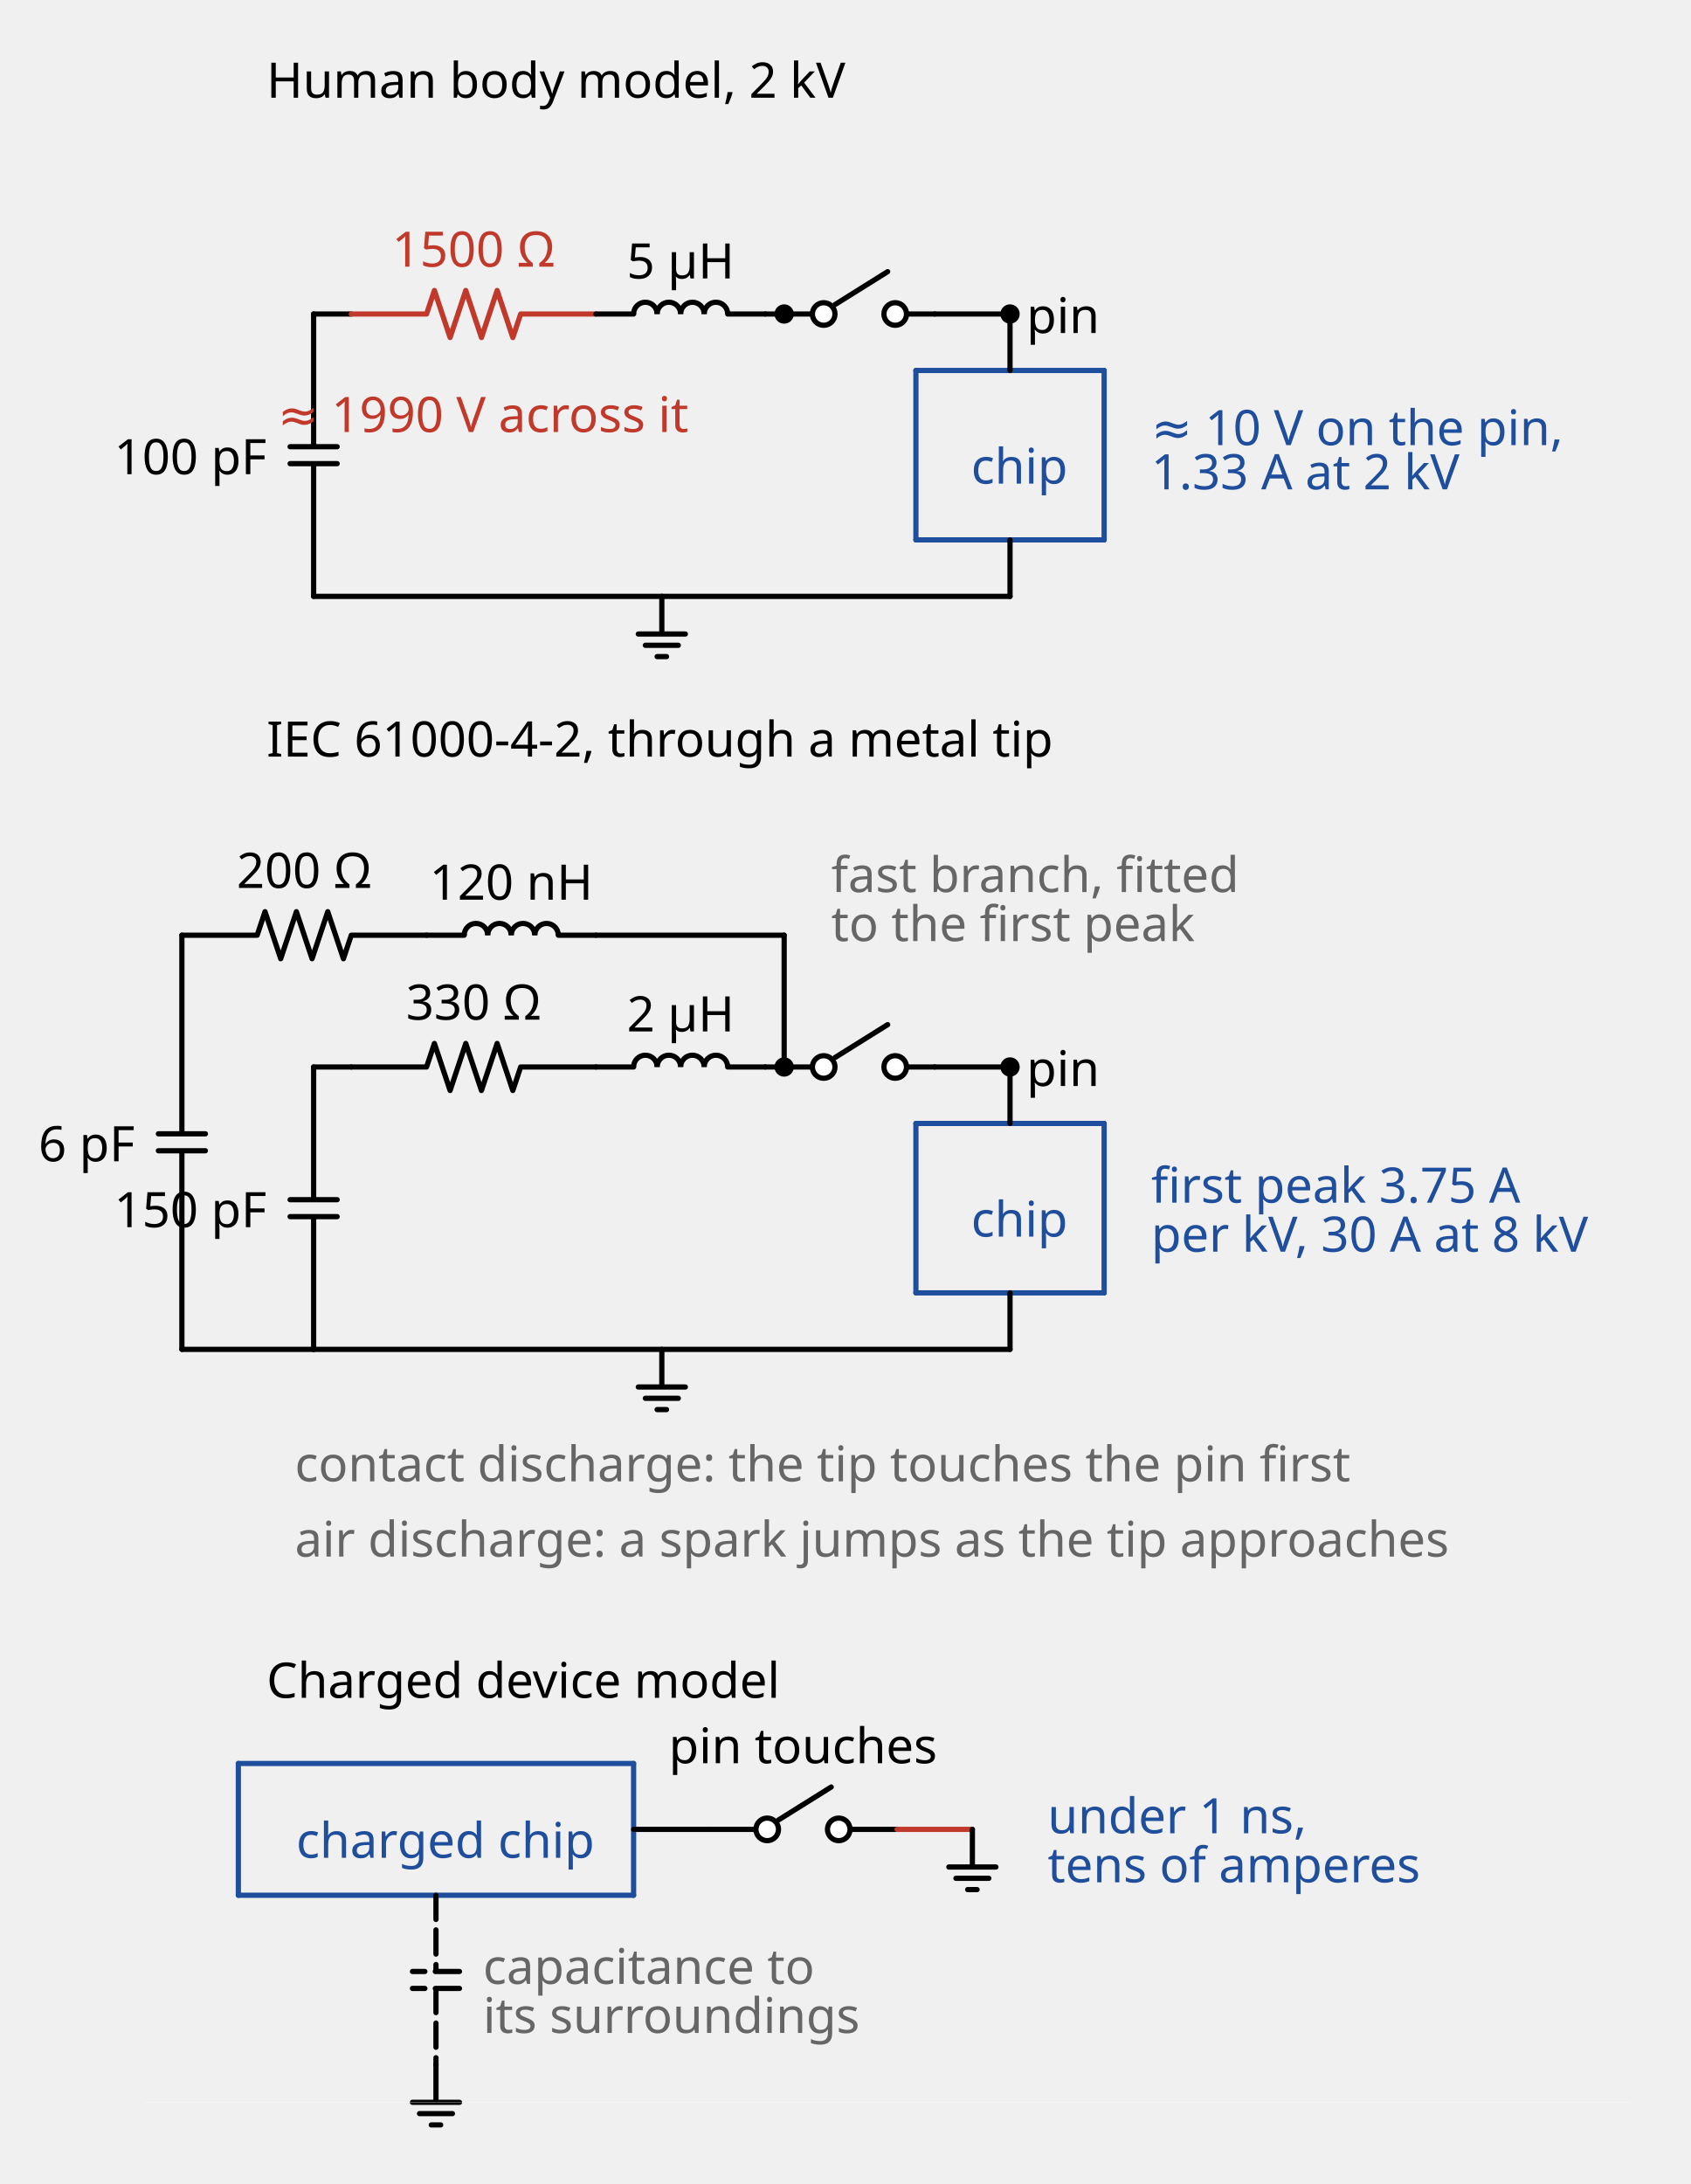
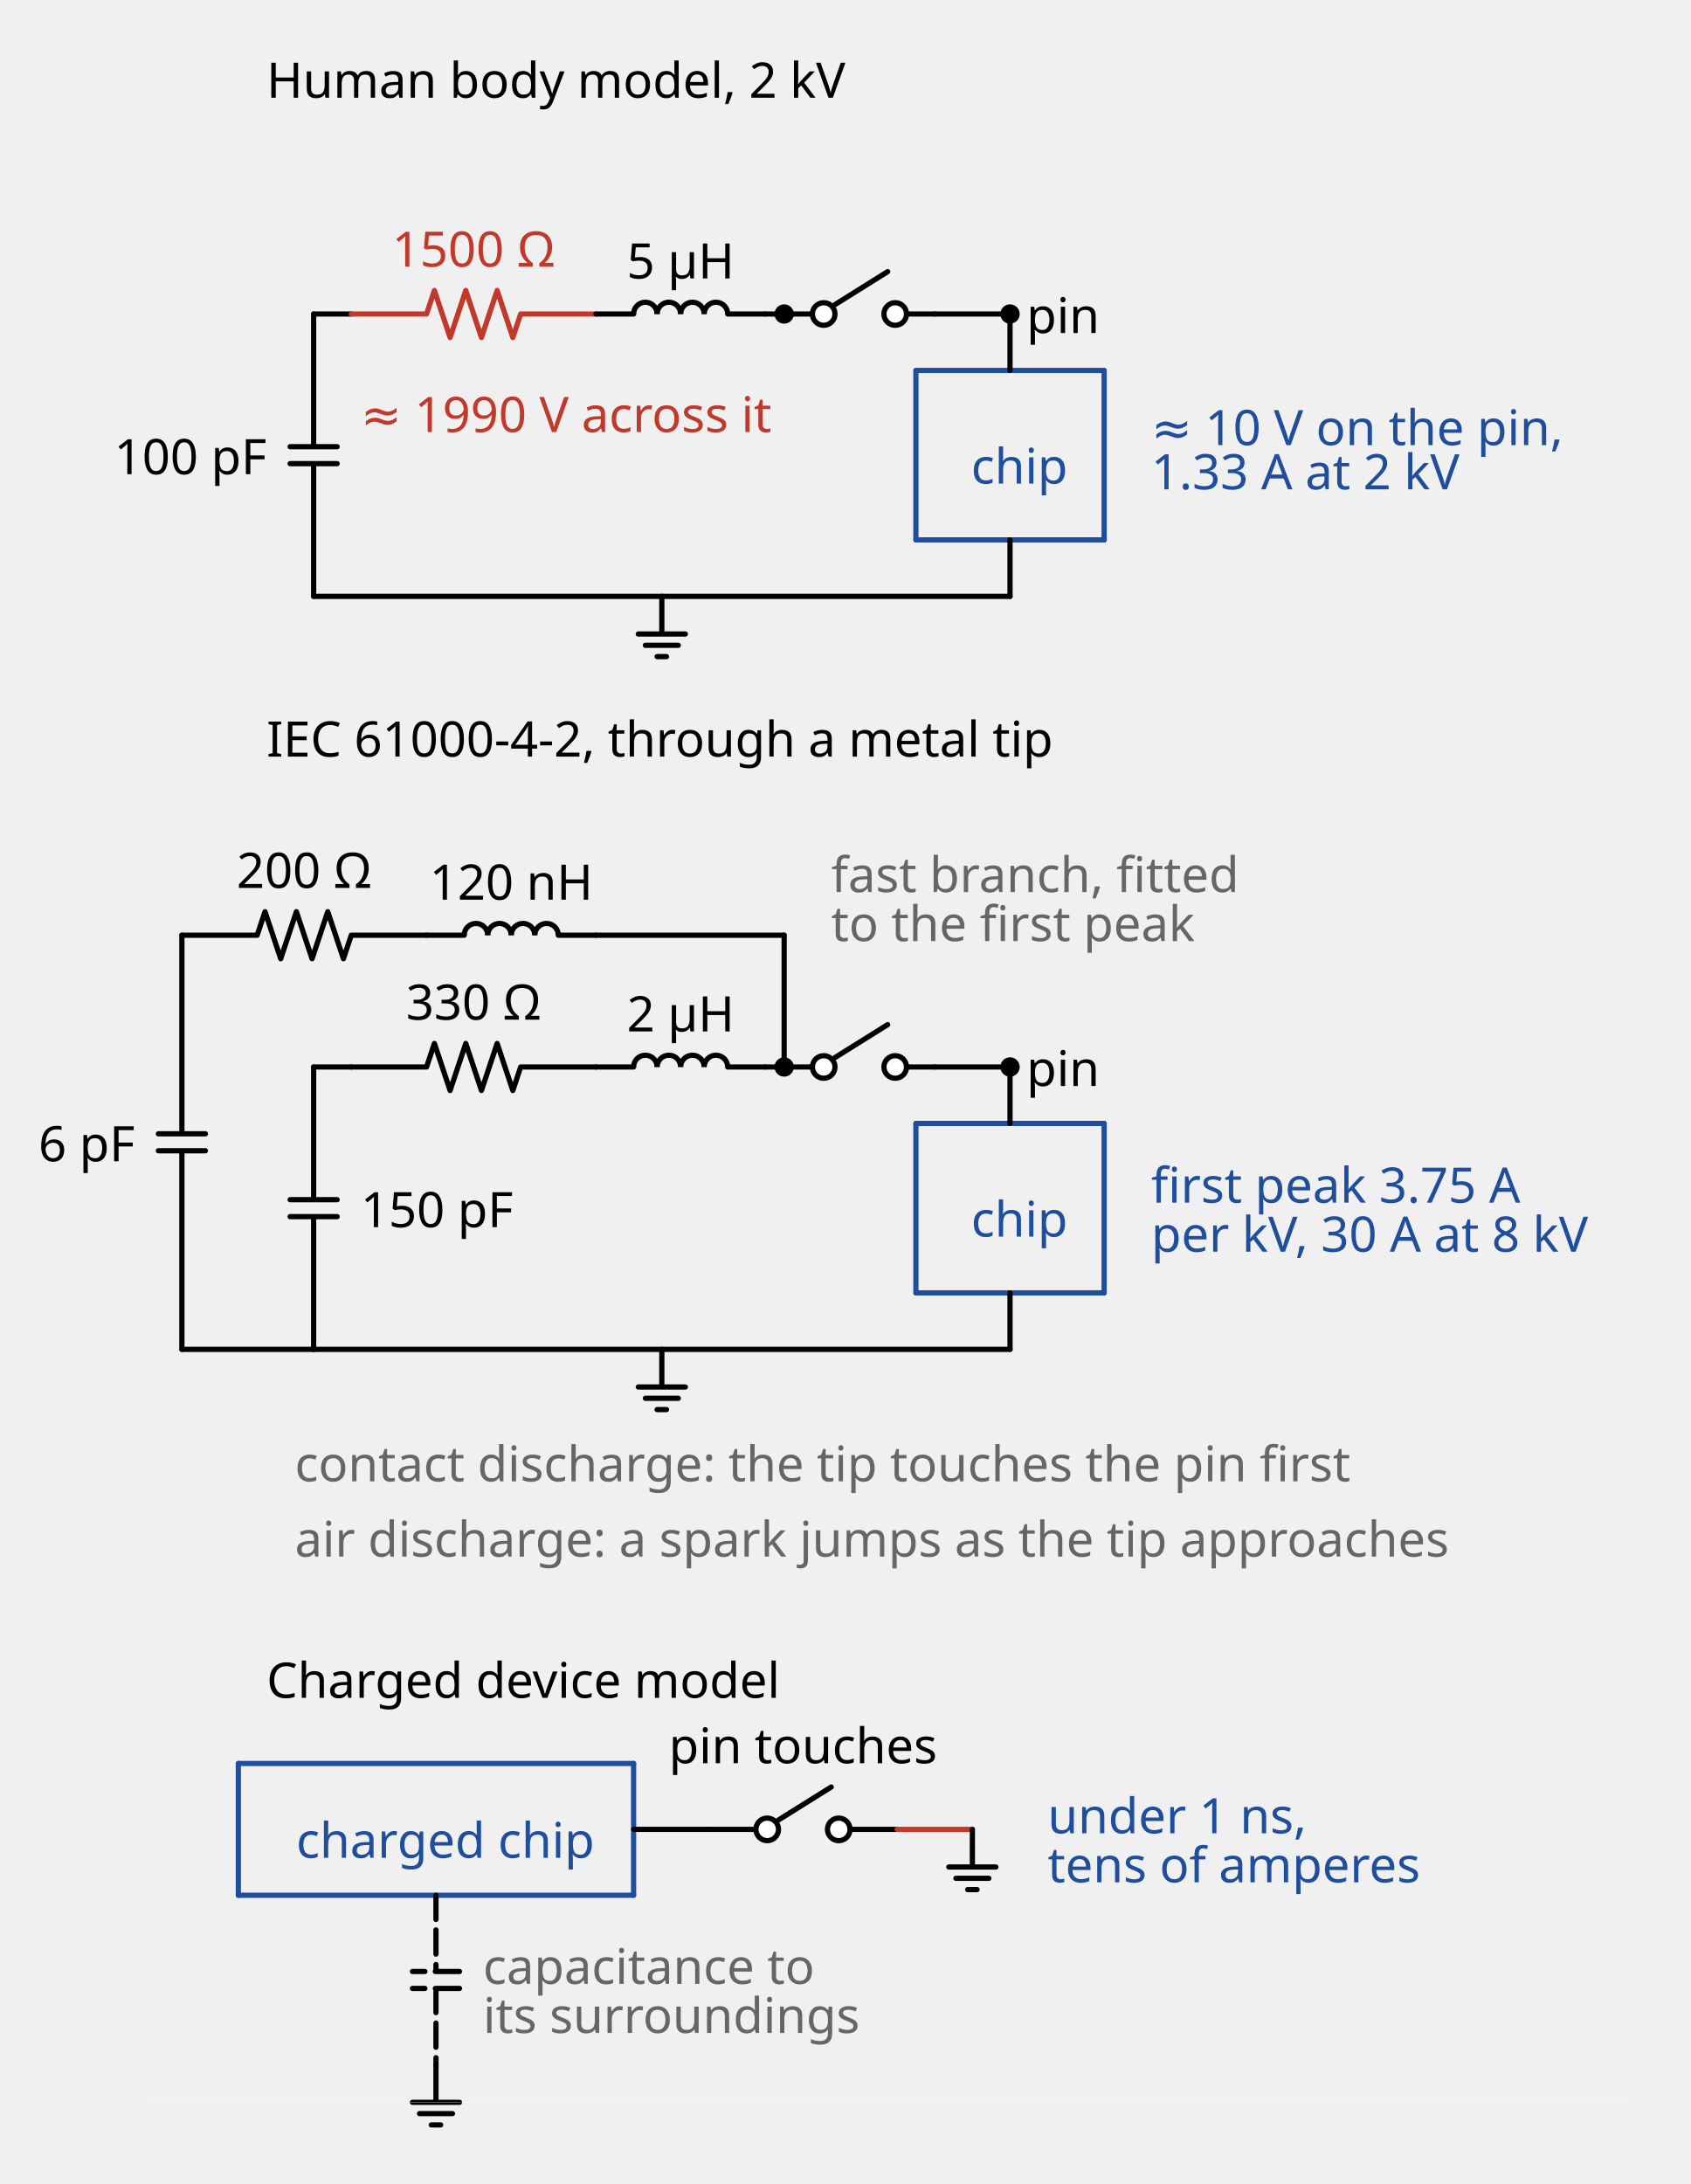
<svg xmlns="http://www.w3.org/2000/svg" xml:lang="en" height="668.272pt" width="517.264pt" viewBox="-78.704 -487.76 517.264 668.272">
  <path d="M 115.2 -391.68 a 3.6 3.6 0 1 1 7.2 0" style="stroke:black;fill:none;stroke-width:1.6;stroke-dasharray:-;" />
  <path d="M 122.4 -391.68 a 3.6 3.6 0 1 1 7.2 0" style="stroke:black;fill:none;stroke-width:1.6;stroke-dasharray:-;" />
  <path d="M 129.6 -391.68 a 3.6 3.6 0 1 1 7.2 0" style="stroke:black;fill:none;stroke-width:1.6;stroke-dasharray:-;" />
  <path d="M 136.8 -391.68 a 3.6 3.6 0 1 1 7.2 0" style="stroke:black;fill:none;stroke-width:1.6;stroke-dasharray:-;" />
  <path d="M 115.2 -161.28 a 3.6 3.6 0 1 1 7.2 0" style="stroke:black;fill:none;stroke-width:1.6;stroke-dasharray:-;" />
  <path d="M 122.4 -161.28 a 3.6 3.6 0 1 1 7.2 0" style="stroke:black;fill:none;stroke-width:1.6;stroke-dasharray:-;" />
  <path d="M 129.6 -161.28 a 3.6 3.6 0 1 1 7.2 0" style="stroke:black;fill:none;stroke-width:1.6;stroke-dasharray:-;" />
  <path d="M 136.8 -161.28 a 3.6 3.6 0 1 1 7.2 0" style="stroke:black;fill:none;stroke-width:1.6;stroke-dasharray:-;" />
  <path d="M 63.36 -201.6 a 3.6 3.6 0 1 1 7.2 0" style="stroke:black;fill:none;stroke-width:1.6;stroke-dasharray:-;" />
  <path d="M 70.56 -201.6 a 3.6 3.6 0 1 1 7.2 0" style="stroke:black;fill:none;stroke-width:1.6;stroke-dasharray:-;" />
  <path d="M 77.76 -201.6 a 3.6 3.6 0 1 1 7.2 0" style="stroke:black;fill:none;stroke-width:1.6;stroke-dasharray:-;" />
  <path d="M 84.96 -201.6 a 3.6 3.6 0 1 1 7.2 0" style="stroke:black;fill:none;stroke-width:1.6;stroke-dasharray:-;" />
  <path d="M 17.28,-305.28 L 17.28,-345.888 M 10.08,-345.888 L 24.48,-345.888 M 10.08,-351.072 L 24.48,-351.072 M 17.28,-351.072 L 17.28,-391.68" style="stroke:black;fill:none;stroke-width:1.6;stroke-dasharray:-;stroke-linecap:round;stroke-linejoin:round;" />
  <path d="M 17.28,-391.68 L 23.04,-391.68 L 28.8,-391.68" style="stroke:black;fill:none;stroke-width:1.6;stroke-dasharray:-;stroke-linecap:round;stroke-linejoin:round;" />
  <path d="M 28.8,-391.68 L 51.84,-391.68 L 54.24,-398.88 L 59.04,-384.48 L 63.84,-398.88 L 68.64,-384.48 L 73.44,-398.88 L 78.24,-384.48 L 80.64,-391.68 L 103.68,-391.68" style="stroke:#c0392b;fill:none;stroke-width:1.6;stroke-dasharray:-;stroke-linecap:round;stroke-linejoin:round;" />
  <path d="M 103.68,-391.68 L 115.2,-391.68 M 144,-391.68 L 155.52,-391.68" style="stroke:black;fill:none;stroke-width:1.6;stroke-dasharray:-;stroke-linecap:round;stroke-linejoin:round;" />
  <path d="M 155.52,-391.68 L 158.4,-391.68 L 161.28,-391.68" style="stroke:black;fill:none;stroke-width:1.6;stroke-dasharray:-;stroke-linecap:round;stroke-linejoin:round;" />
  <path d="M 161.28,-391.68 L 169.92,-391.68 M 176.832,-394.56 L 192.96,-404.64 M 198.72,-391.68 L 207.36,-391.68" style="stroke:black;fill:none;stroke-width:1.6;stroke-dasharray:-;stroke-linecap:round;stroke-linejoin:round;" />
  <path d="M 207.36,-391.68 L 218.88,-391.68 L 230.4,-391.68" style="stroke:black;fill:none;stroke-width:1.6;stroke-dasharray:-;stroke-linecap:round;stroke-linejoin:round;" />
  <path d="M 201.6,-322.56 L 230.4,-322.56 L 259.2,-322.56" style="stroke:#1f4e9c;fill:none;stroke-width:1.6;stroke-dasharray:-;stroke-linecap:round;stroke-linejoin:round;" />
  <path d="M 259.2,-322.56 L 259.2,-348.48 L 259.2,-374.4" style="stroke:#1f4e9c;fill:none;stroke-width:1.6;stroke-dasharray:-;stroke-linecap:round;stroke-linejoin:round;" />
  <path d="M 259.2,-374.4 L 230.4,-374.4 L 201.6,-374.4" style="stroke:#1f4e9c;fill:none;stroke-width:1.6;stroke-dasharray:-;stroke-linecap:round;stroke-linejoin:round;" />
  <path d="M 201.6,-374.4 L 201.6,-348.48 L 201.6,-322.56" style="stroke:#1f4e9c;fill:none;stroke-width:1.6;stroke-dasharray:-;stroke-linecap:round;stroke-linejoin:round;" />
  <path d="M 230.4,-391.68 L 230.4,-383.04 L 230.4,-374.4" style="stroke:black;fill:none;stroke-width:1.6;stroke-dasharray:-;stroke-linecap:round;stroke-linejoin:round;" />
  <path d="M 230.4,-322.56 L 230.4,-313.92 L 230.4,-305.28" style="stroke:black;fill:none;stroke-width:1.6;stroke-dasharray:-;stroke-linecap:round;stroke-linejoin:round;" />
  <path d="M 17.28,-305.28 L 123.84,-305.28 L 230.4,-305.28" style="stroke:black;fill:none;stroke-width:1.6;stroke-dasharray:-;stroke-linecap:round;stroke-linejoin:round;" />
  <path d="M 123.84,-305.28 L 123.84,-293.76 L 116.64,-293.76 L 131.04,-293.76 M 118.8,-290.304 L 128.88,-290.304 M 122.4,-286.848 L 125.28,-286.848" style="stroke:black;fill:none;stroke-width:1.6;stroke-dasharray:-;stroke-linecap:round;stroke-linejoin:round;" />
  <path d="M 17.28,-74.88 L 17.28,-115.488 M 10.08,-115.488 L 24.48,-115.488 M 10.08,-120.672 L 24.48,-120.672 M 17.28,-120.672 L 17.28,-161.28" style="stroke:black;fill:none;stroke-width:1.6;stroke-dasharray:-;stroke-linecap:round;stroke-linejoin:round;" />
  <path d="M 17.28,-161.28 L 23.04,-161.28 L 28.8,-161.28" style="stroke:black;fill:none;stroke-width:1.6;stroke-dasharray:-;stroke-linecap:round;stroke-linejoin:round;" />
  <path d="M 28.8,-161.28 L 51.84,-161.28 L 54.24,-168.48 L 59.04,-154.08 L 63.84,-168.48 L 68.64,-154.08 L 73.44,-168.48 L 78.24,-154.08 L 80.64,-161.28 L 103.68,-161.28" style="stroke:black;fill:none;stroke-width:1.6;stroke-dasharray:-;stroke-linecap:round;stroke-linejoin:round;" />
  <path d="M 103.68,-161.28 L 115.2,-161.28 M 144,-161.28 L 155.52,-161.28" style="stroke:black;fill:none;stroke-width:1.6;stroke-dasharray:-;stroke-linecap:round;stroke-linejoin:round;" />
  <path d="M 155.52,-161.28 L 158.4,-161.28 L 161.28,-161.28" style="stroke:black;fill:none;stroke-width:1.6;stroke-dasharray:-;stroke-linecap:round;stroke-linejoin:round;" />
  <path d="M 161.28,-161.28 L 169.92,-161.28 M 176.832,-164.16 L 192.96,-174.24 M 198.72,-161.28 L 207.36,-161.28" style="stroke:black;fill:none;stroke-width:1.6;stroke-dasharray:-;stroke-linecap:round;stroke-linejoin:round;" />
  <path d="M 207.36,-161.28 L 218.88,-161.28 L 230.4,-161.28" style="stroke:black;fill:none;stroke-width:1.6;stroke-dasharray:-;stroke-linecap:round;stroke-linejoin:round;" />
  <path d="M 201.6,-92.16 L 230.4,-92.16 L 259.2,-92.16" style="stroke:#1f4e9c;fill:none;stroke-width:1.6;stroke-dasharray:-;stroke-linecap:round;stroke-linejoin:round;" />
  <path d="M 259.2,-92.16 L 259.2,-118.08 L 259.2,-144" style="stroke:#1f4e9c;fill:none;stroke-width:1.6;stroke-dasharray:-;stroke-linecap:round;stroke-linejoin:round;" />
  <path d="M 259.2,-144.0 L 230.4,-144 L 201.6,-144" style="stroke:#1f4e9c;fill:none;stroke-width:1.6;stroke-dasharray:-;stroke-linecap:round;stroke-linejoin:round;" />
  <path d="M 201.6,-144.0 L 201.6,-118.08 L 201.6,-92.16" style="stroke:#1f4e9c;fill:none;stroke-width:1.6;stroke-dasharray:-;stroke-linecap:round;stroke-linejoin:round;" />
  <path d="M 230.4,-161.28 L 230.4,-152.64 L 230.4,-144" style="stroke:black;fill:none;stroke-width:1.6;stroke-dasharray:-;stroke-linecap:round;stroke-linejoin:round;" />
  <path d="M 230.4,-92.16 L 230.4,-83.52 L 230.4,-74.88" style="stroke:black;fill:none;stroke-width:1.6;stroke-dasharray:-;stroke-linecap:round;stroke-linejoin:round;" />
  <path d="M 17.28,-74.88 L 123.84,-74.88 L 230.4,-74.88" style="stroke:black;fill:none;stroke-width:1.6;stroke-dasharray:-;stroke-linecap:round;stroke-linejoin:round;" />
  <path d="M 123.84,-74.88 L 123.84,-63.36 L 116.64,-63.36 L 131.04,-63.36 M 118.8,-59.904 L 128.88,-59.904 M 122.4,-56.448 L 125.28,-56.448" style="stroke:black;fill:none;stroke-width:1.6;stroke-dasharray:-;stroke-linecap:round;stroke-linejoin:round;" />
  <path d="M -23.04,-74.88 L -2.88,-74.88 L 17.28,-74.88" style="stroke:black;fill:none;stroke-width:1.6;stroke-dasharray:-;stroke-linecap:round;stroke-linejoin:round;" />
  <path d="M -23.04,-74.88 L -23.04,-135.648 M -30.24,-135.648 L -15.84,-135.648 M -30.24,-140.832 L -15.84,-140.832 M -23.04,-140.832 L -23.04,-201.6" style="stroke:black;fill:none;stroke-width:1.6;stroke-dasharray:-;stroke-linecap:round;stroke-linejoin:round;" />
  <path d="M -23.04,-201.6 L 0,-201.6 L 2.4,-208.8 L 7.2,-194.4 L 12,-208.8 L 16.8,-194.4 L 21.6,-208.8 L 26.4,-194.4 L 28.8,-201.6 L 51.84,-201.6" style="stroke:black;fill:none;stroke-width:1.6;stroke-dasharray:-;stroke-linecap:round;stroke-linejoin:round;" />
  <path d="M 51.84,-201.6 L 63.36,-201.6 M 92.16,-201.6 L 103.68,-201.6" style="stroke:black;fill:none;stroke-width:1.6;stroke-dasharray:-;stroke-linecap:round;stroke-linejoin:round;" />
  <path d="M 103.68,-201.6 L 132.48,-201.6 L 161.28,-201.6" style="stroke:black;fill:none;stroke-width:1.6;stroke-dasharray:-;stroke-linecap:round;stroke-linejoin:round;" />
  <path d="M 161.28,-201.6 L 161.28,-181.44 L 161.28,-161.28" style="stroke:black;fill:none;stroke-width:1.6;stroke-dasharray:-;stroke-linecap:round;stroke-linejoin:round;" />
  <path d="M -5.76,92.16 L 54.72,92.16 L 115.2,92.16" style="stroke:#1f4e9c;fill:none;stroke-width:1.6;stroke-dasharray:-;stroke-linecap:round;stroke-linejoin:round;" />
  <path d="M 115.2,92.16 L 115.2,72 L 115.2,51.84" style="stroke:#1f4e9c;fill:none;stroke-width:1.6;stroke-dasharray:-;stroke-linecap:round;stroke-linejoin:round;" />
  <path d="M 115.2,51.84 L 54.72,51.84 L -5.76,51.84" style="stroke:#1f4e9c;fill:none;stroke-width:1.6;stroke-dasharray:-;stroke-linecap:round;stroke-linejoin:round;" />
  <path d="M -5.76,51.84 L -5.76,72 L -5.76,92.16" style="stroke:#1f4e9c;fill:none;stroke-width:1.6;stroke-dasharray:-;stroke-linecap:round;stroke-linejoin:round;" />
  <path d="M 115.2,72 L 126.72,72 L 138.24,72" style="stroke:black;fill:none;stroke-width:1.6;stroke-dasharray:-;stroke-linecap:round;stroke-linejoin:round;" />
  <path d="M 138.24,72 L 152.64,72 M 159.552,69.12 L 175.68,59.04 M 181.44,72 L 195.84,72" style="stroke:black;fill:none;stroke-width:1.6;stroke-dasharray:-;stroke-linecap:round;stroke-linejoin:round;" />
  <path d="M 195.84,72 L 207.36,72 L 218.88,72" style="stroke:#c0392b;fill:none;stroke-width:1.6;stroke-dasharray:-;stroke-linecap:round;stroke-linejoin:round;" />
  <path d="M 218.88,72 L 218.88,83.52 L 211.68,83.52 L 226.08,83.52 M 213.84,86.976 L 223.92,86.976 M 217.44,90.432 L 220.32,90.432" style="stroke:black;fill:none;stroke-width:1.6;stroke-dasharray:-;stroke-linecap:round;stroke-linejoin:round;" />
  <path d="M 54.72,92.16 L 54.72,115.488 M 61.92,115.488 L 47.52,115.488 M 61.92,120.672 L 47.52,120.672 M 54.72,120.672 L 54.72,144" style="stroke:black;fill:none;stroke-width:1.6;stroke-dasharray:7.4,3.2;stroke-linecap:round;stroke-linejoin:round;" />
  <path d="M 54.72,144.0 L 54.72,155.52 L 47.52,155.52 L 61.92,155.52 M 49.68,158.976 L 59.76,158.976 M 53.28,162.432 L 56.16,162.432" style="stroke:black;fill:none;stroke-width:1.6;stroke-dasharray:-;stroke-linecap:round;stroke-linejoin:round;" />
  <path d="M -34.56,155.52 L 192.96,155.52 L 420.48,155.52" style="stroke:white;fill:none;stroke-width:0.1;stroke-dasharray:-;stroke-linecap:round;stroke-linejoin:round;" />
  <text x="2.88" y="-478.68" dominant-baseline="central" fill="black" font-size="15" font-family="sans" text-anchor="start">
    <tspan x="2.88" dy="15">Human body model, 2 kV</tspan>
  </text>
  <text x="2.88" y="-363.48" dominant-baseline="central" fill="black" font-size="15" font-family="sans" text-anchor="end">
    <tspan x="2.88" dy="15">100 pF</tspan>
  </text>
  <text x="66.24" y="-416.76" dominant-baseline="ideographic" fill="#c0392b" font-size="15" font-family="sans" text-anchor="middle">
    <tspan x="66.24" dy="15">1500 Ω</tspan>
  </text>
  <text x="129.6" y="-413.16" dominant-baseline="ideographic" fill="black" font-size="15" font-family="sans" text-anchor="middle">
    <tspan x="129.6" dy="15">5 µH</tspan>
  </text>
  <circle cx="173.376" cy="-391.68" r="3.456" style="stroke:black;fill:white;stroke-width:1.6;stroke-dasharray:-;" />
  <circle cx="195.264" cy="-391.68" r="3.456" style="stroke:black;fill:white;stroke-width:1.6;stroke-dasharray:-;" />
  <text x="233.28" y="-360.6" dominant-baseline="central" fill="#1f4e9c" font-size="15" font-family="sans" text-anchor="middle">
    <tspan x="233.28" dy="15">chip</tspan>
  </text>
-   <text x="69.12" y="-377.88" dominant-baseline="central" fill="#c0392b" font-size="15" font-family="sans" text-anchor="middle">
-     <tspan x="69.12" dy="15">≈ 1990 V across it</tspan>
+   <text x="31.68" y="-377.88" dominant-baseline="central" fill="#c0392b" font-size="15" font-family="sans" text-anchor="start">
+     <tspan x="31.68" dy="15">≈ 1990 V across it</tspan>
  </text>
  <text x="273.6" y="-373.86" dominant-baseline="central" fill="#1f4e9c" font-size="15" font-family="sans" text-anchor="start">
    <tspan x="273.6" dy="15">≈ 10 V on the pin,</tspan>
    <tspan x="273.6" dy="15">1.33 A at 2 kV</tspan>
  </text>
  <text x="2.88" y="-277.08" dominant-baseline="central" fill="black" font-size="15" font-family="sans" text-anchor="start">
    <tspan x="2.88" dy="15">IEC 61000-4-2, through a metal tip</tspan>
  </text>
-   <text x="2.88" y="-133.08" dominant-baseline="central" fill="black" font-size="15" font-family="sans" text-anchor="end">
-     <tspan x="2.88" dy="15">150 pF</tspan>
+   <text x="31.68" y="-133.08" dominant-baseline="central" fill="black" font-size="15" font-family="sans" text-anchor="start">
+     <tspan x="31.68" dy="15">150 pF</tspan>
  </text>
  <text x="66.24" y="-186.36" dominant-baseline="ideographic" fill="black" font-size="15" font-family="sans" text-anchor="middle">
    <tspan x="66.24" dy="15">330 Ω</tspan>
  </text>
  <text x="129.6" y="-182.76" dominant-baseline="ideographic" fill="black" font-size="15" font-family="sans" text-anchor="middle">
    <tspan x="129.6" dy="15">2 µH</tspan>
  </text>
  <circle cx="173.376" cy="-161.28" r="3.456" style="stroke:black;fill:white;stroke-width:1.6;stroke-dasharray:-;" />
  <circle cx="195.264" cy="-161.28" r="3.456" style="stroke:black;fill:white;stroke-width:1.6;stroke-dasharray:-;" />
  <text x="233.28" y="-130.2" dominant-baseline="central" fill="#1f4e9c" font-size="15" font-family="sans" text-anchor="middle">
    <tspan x="233.28" dy="15">chip</tspan>
  </text>
  <text x="-37.44" y="-153.24" dominant-baseline="central" fill="black" font-size="15" font-family="sans" text-anchor="end">
    <tspan x="-37.44" dy="15">6 pF</tspan>
  </text>
  <text x="14.4" y="-226.68" dominant-baseline="ideographic" fill="black" font-size="15" font-family="sans" text-anchor="middle">
    <tspan x="14.4" dy="15">200 Ω</tspan>
  </text>
  <text x="77.76" y="-223.08" dominant-baseline="ideographic" fill="black" font-size="15" font-family="sans" text-anchor="middle">
    <tspan x="77.76" dy="15">120 nH</tspan>
  </text>
  <text x="175.68" y="-235.62" dominant-baseline="central" fill="#666666" font-size="15" font-family="sans" text-anchor="start">
    <tspan x="175.68" dy="15">fast branch, fitted</tspan>
    <tspan x="175.68" dy="15">to the first peak</tspan>
  </text>
  <text x="273.6" y="-140.58" dominant-baseline="central" fill="#1f4e9c" font-size="15" font-family="sans" text-anchor="start">
    <tspan x="273.6" dy="15">first peak 3.75 A</tspan>
    <tspan x="273.6" dy="15">per kV, 30 A at 8 kV</tspan>
  </text>
  <text x="11.52" y="-55.32" dominant-baseline="central" fill="#666666" font-size="15" font-family="sans" text-anchor="start">
    <tspan x="11.52" dy="15">contact discharge: the tip touches the pin first</tspan>
  </text>
  <text x="11.52" y="-32.28" dominant-baseline="central" fill="#666666" font-size="15" font-family="sans" text-anchor="start">
    <tspan x="11.52" dy="15">air discharge: a spark jumps as the tip approaches</tspan>
  </text>
  <text x="2.88" y="10.92" dominant-baseline="central" fill="black" font-size="15" font-family="sans" text-anchor="start">
    <tspan x="2.88" dy="15">Charged device model</tspan>
  </text>
  <text x="57.6" y="59.88" dominant-baseline="central" fill="#1f4e9c" font-size="15" font-family="sans" text-anchor="middle">
    <tspan x="57.6" dy="15">charged chip</tspan>
  </text>
  <circle cx="156.096" cy="72" r="3.456" style="stroke:black;fill:white;stroke-width:1.6;stroke-dasharray:-;" />
  <circle cx="177.984" cy="72" r="3.456" style="stroke:black;fill:white;stroke-width:1.6;stroke-dasharray:-;" />
  <text x="167.04" y="41.16" dominant-baseline="ideographic" fill="black" font-size="15" font-family="sans" text-anchor="middle">
    <tspan x="167.04" dy="15">pin touches</tspan>
  </text>
  <text x="69.12" y="98.46" dominant-baseline="central" fill="#666666" font-size="15" font-family="sans" text-anchor="start">
    <tspan x="69.12" dy="15">capacitance to</tspan>
    <tspan x="69.12" dy="15">its surroundings</tspan>
  </text>
  <text x="241.92" y="52.38" dominant-baseline="central" fill="#1f4e9c" font-size="15" font-family="sans" text-anchor="start">
    <tspan x="241.92" dy="15">under 1 ns,</tspan>
    <tspan x="241.92" dy="15">tens of amperes</tspan>
  </text>
  <circle cx="161.28" cy="-391.68" r="2.16" style="stroke:black;fill:black;stroke-width:1.6;stroke-dasharray:-;" />
  <circle cx="230.4" cy="-391.68" r="2.16" style="stroke:black;fill:black;stroke-width:1.6;stroke-dasharray:-;" />
  <text x="235.44" y="-406.68" dominant-baseline="central" fill="black" font-size="15" font-family="sans" text-anchor="start">
    <tspan x="235.44" dy="15">pin</tspan>
  </text>
  <circle cx="161.28" cy="-161.28" r="2.16" style="stroke:black;fill:black;stroke-width:1.6;stroke-dasharray:-;" />
  <circle cx="230.4" cy="-161.28" r="2.16" style="stroke:black;fill:black;stroke-width:1.6;stroke-dasharray:-;" />
  <text x="235.44" y="-176.28" dominant-baseline="central" fill="black" font-size="15" font-family="sans" text-anchor="start">
    <tspan x="235.44" dy="15">pin</tspan>
  </text>
</svg>
